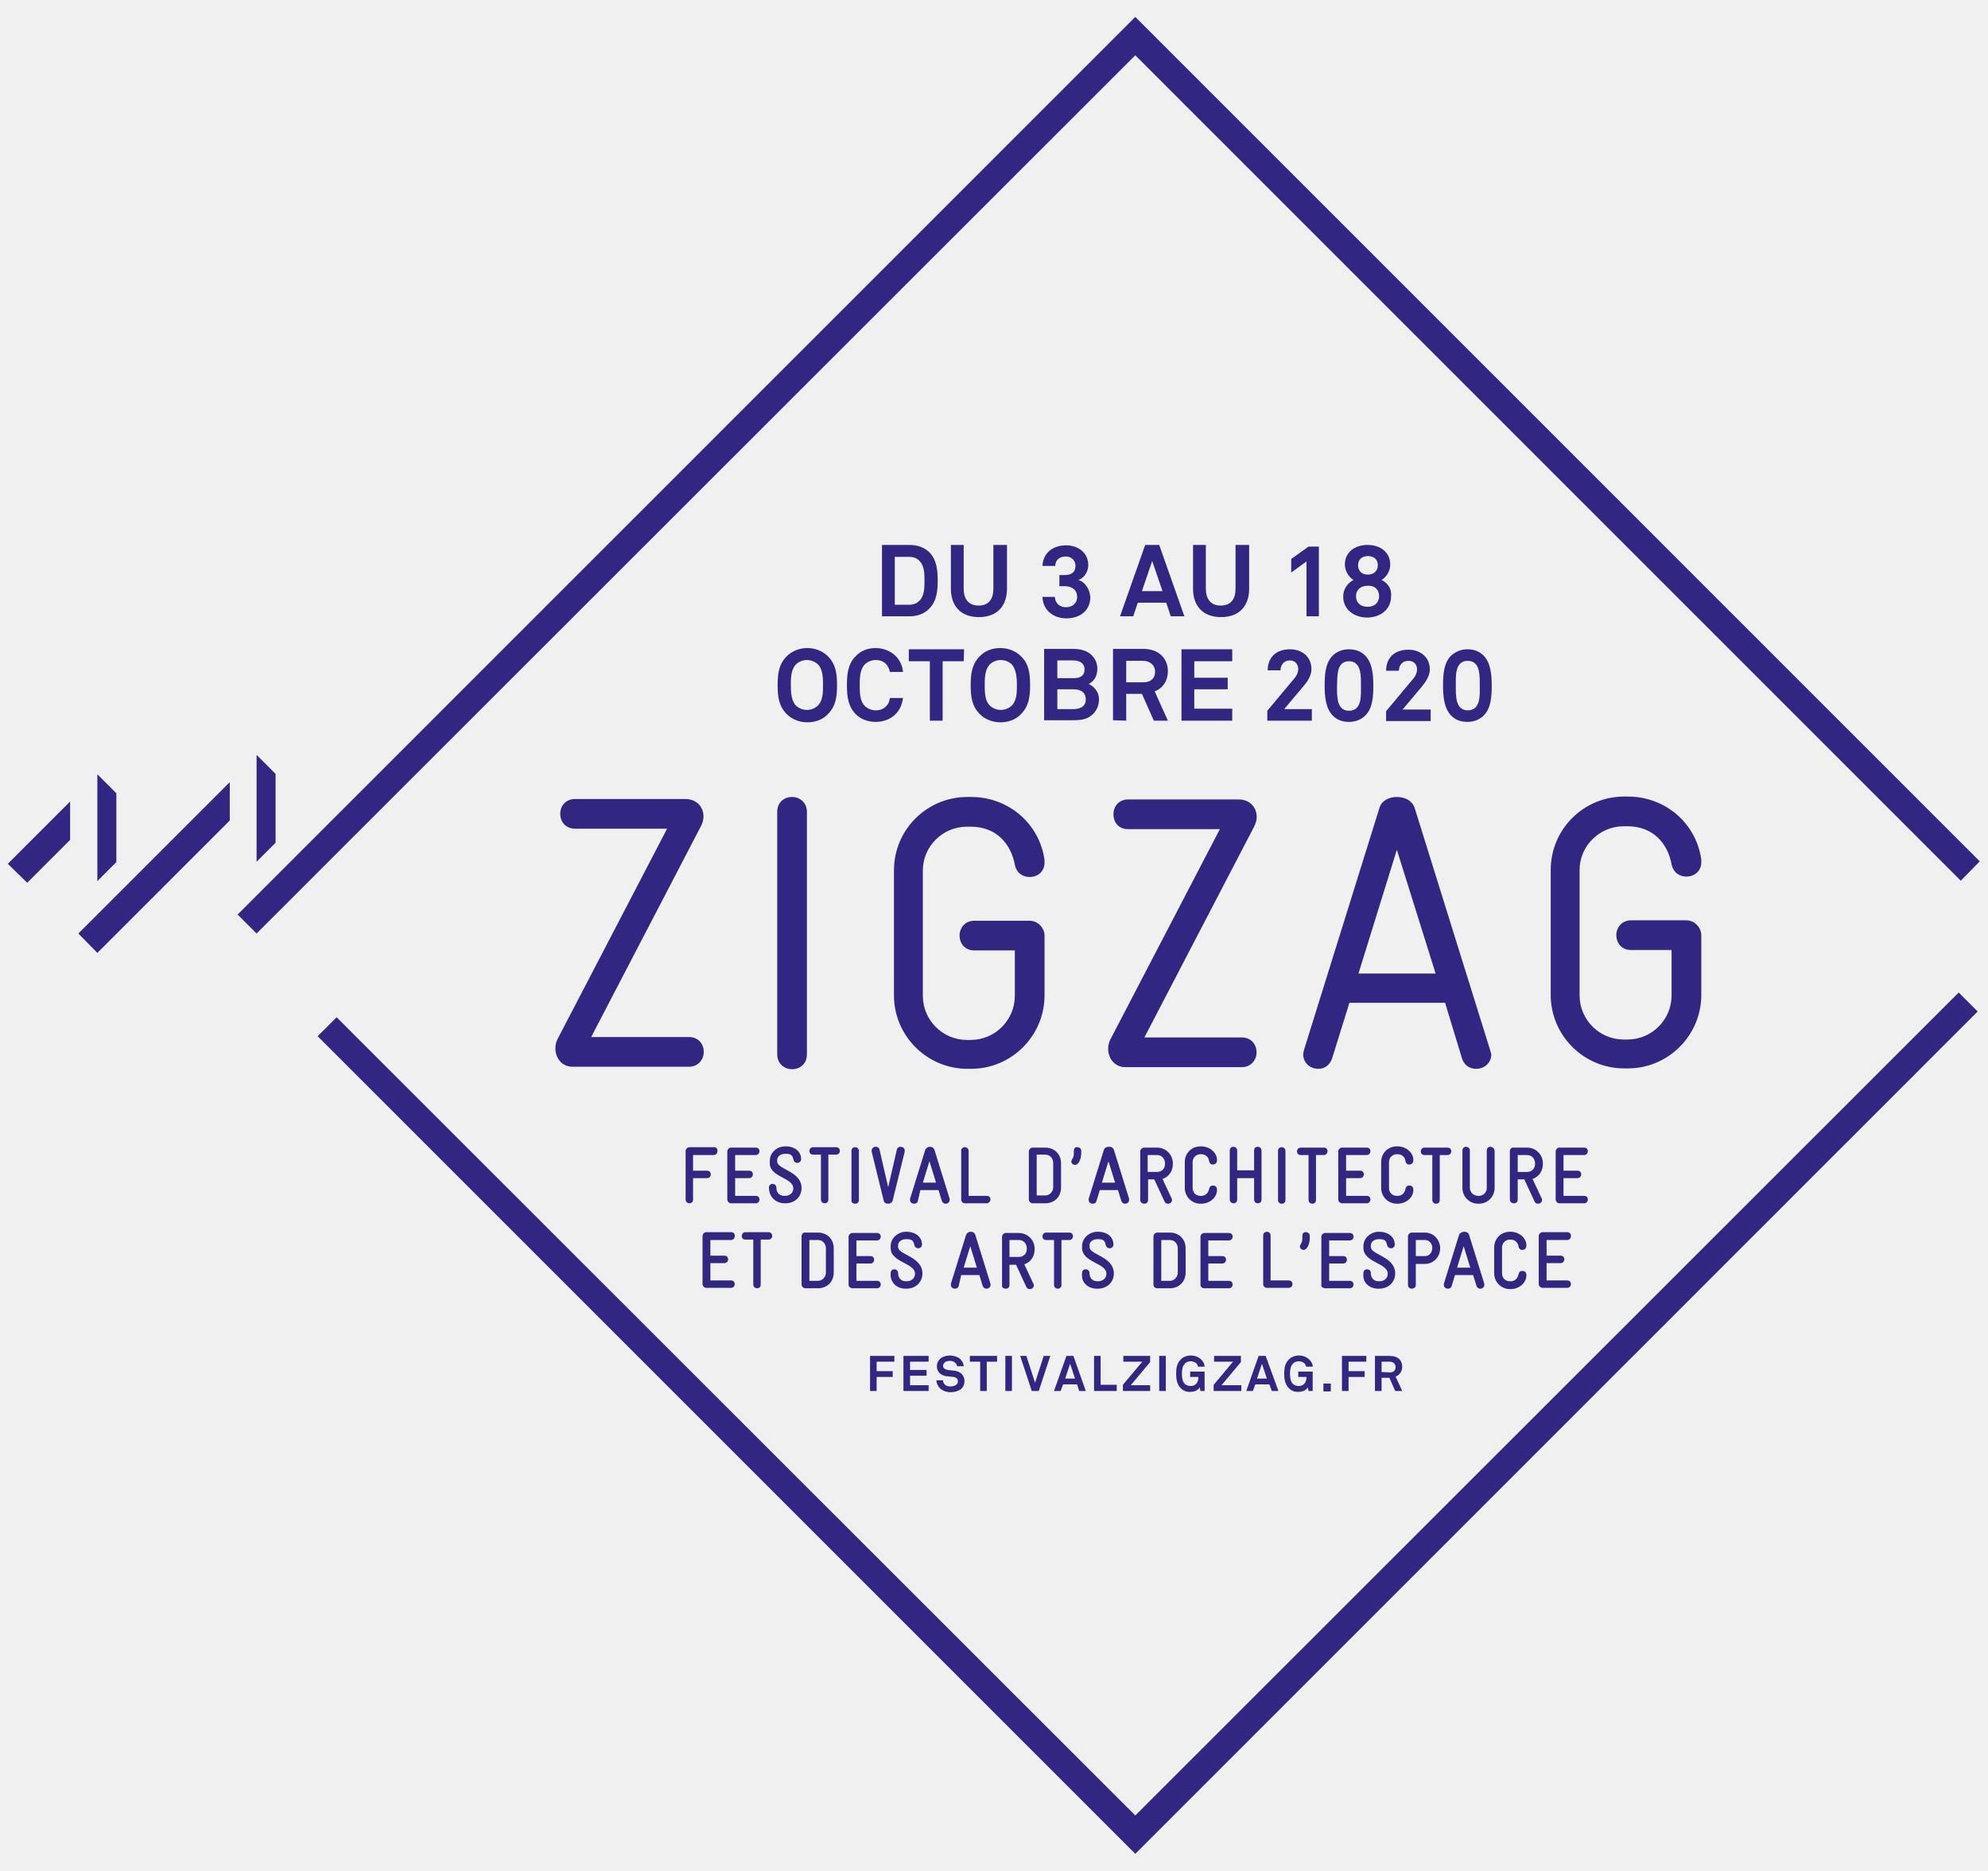
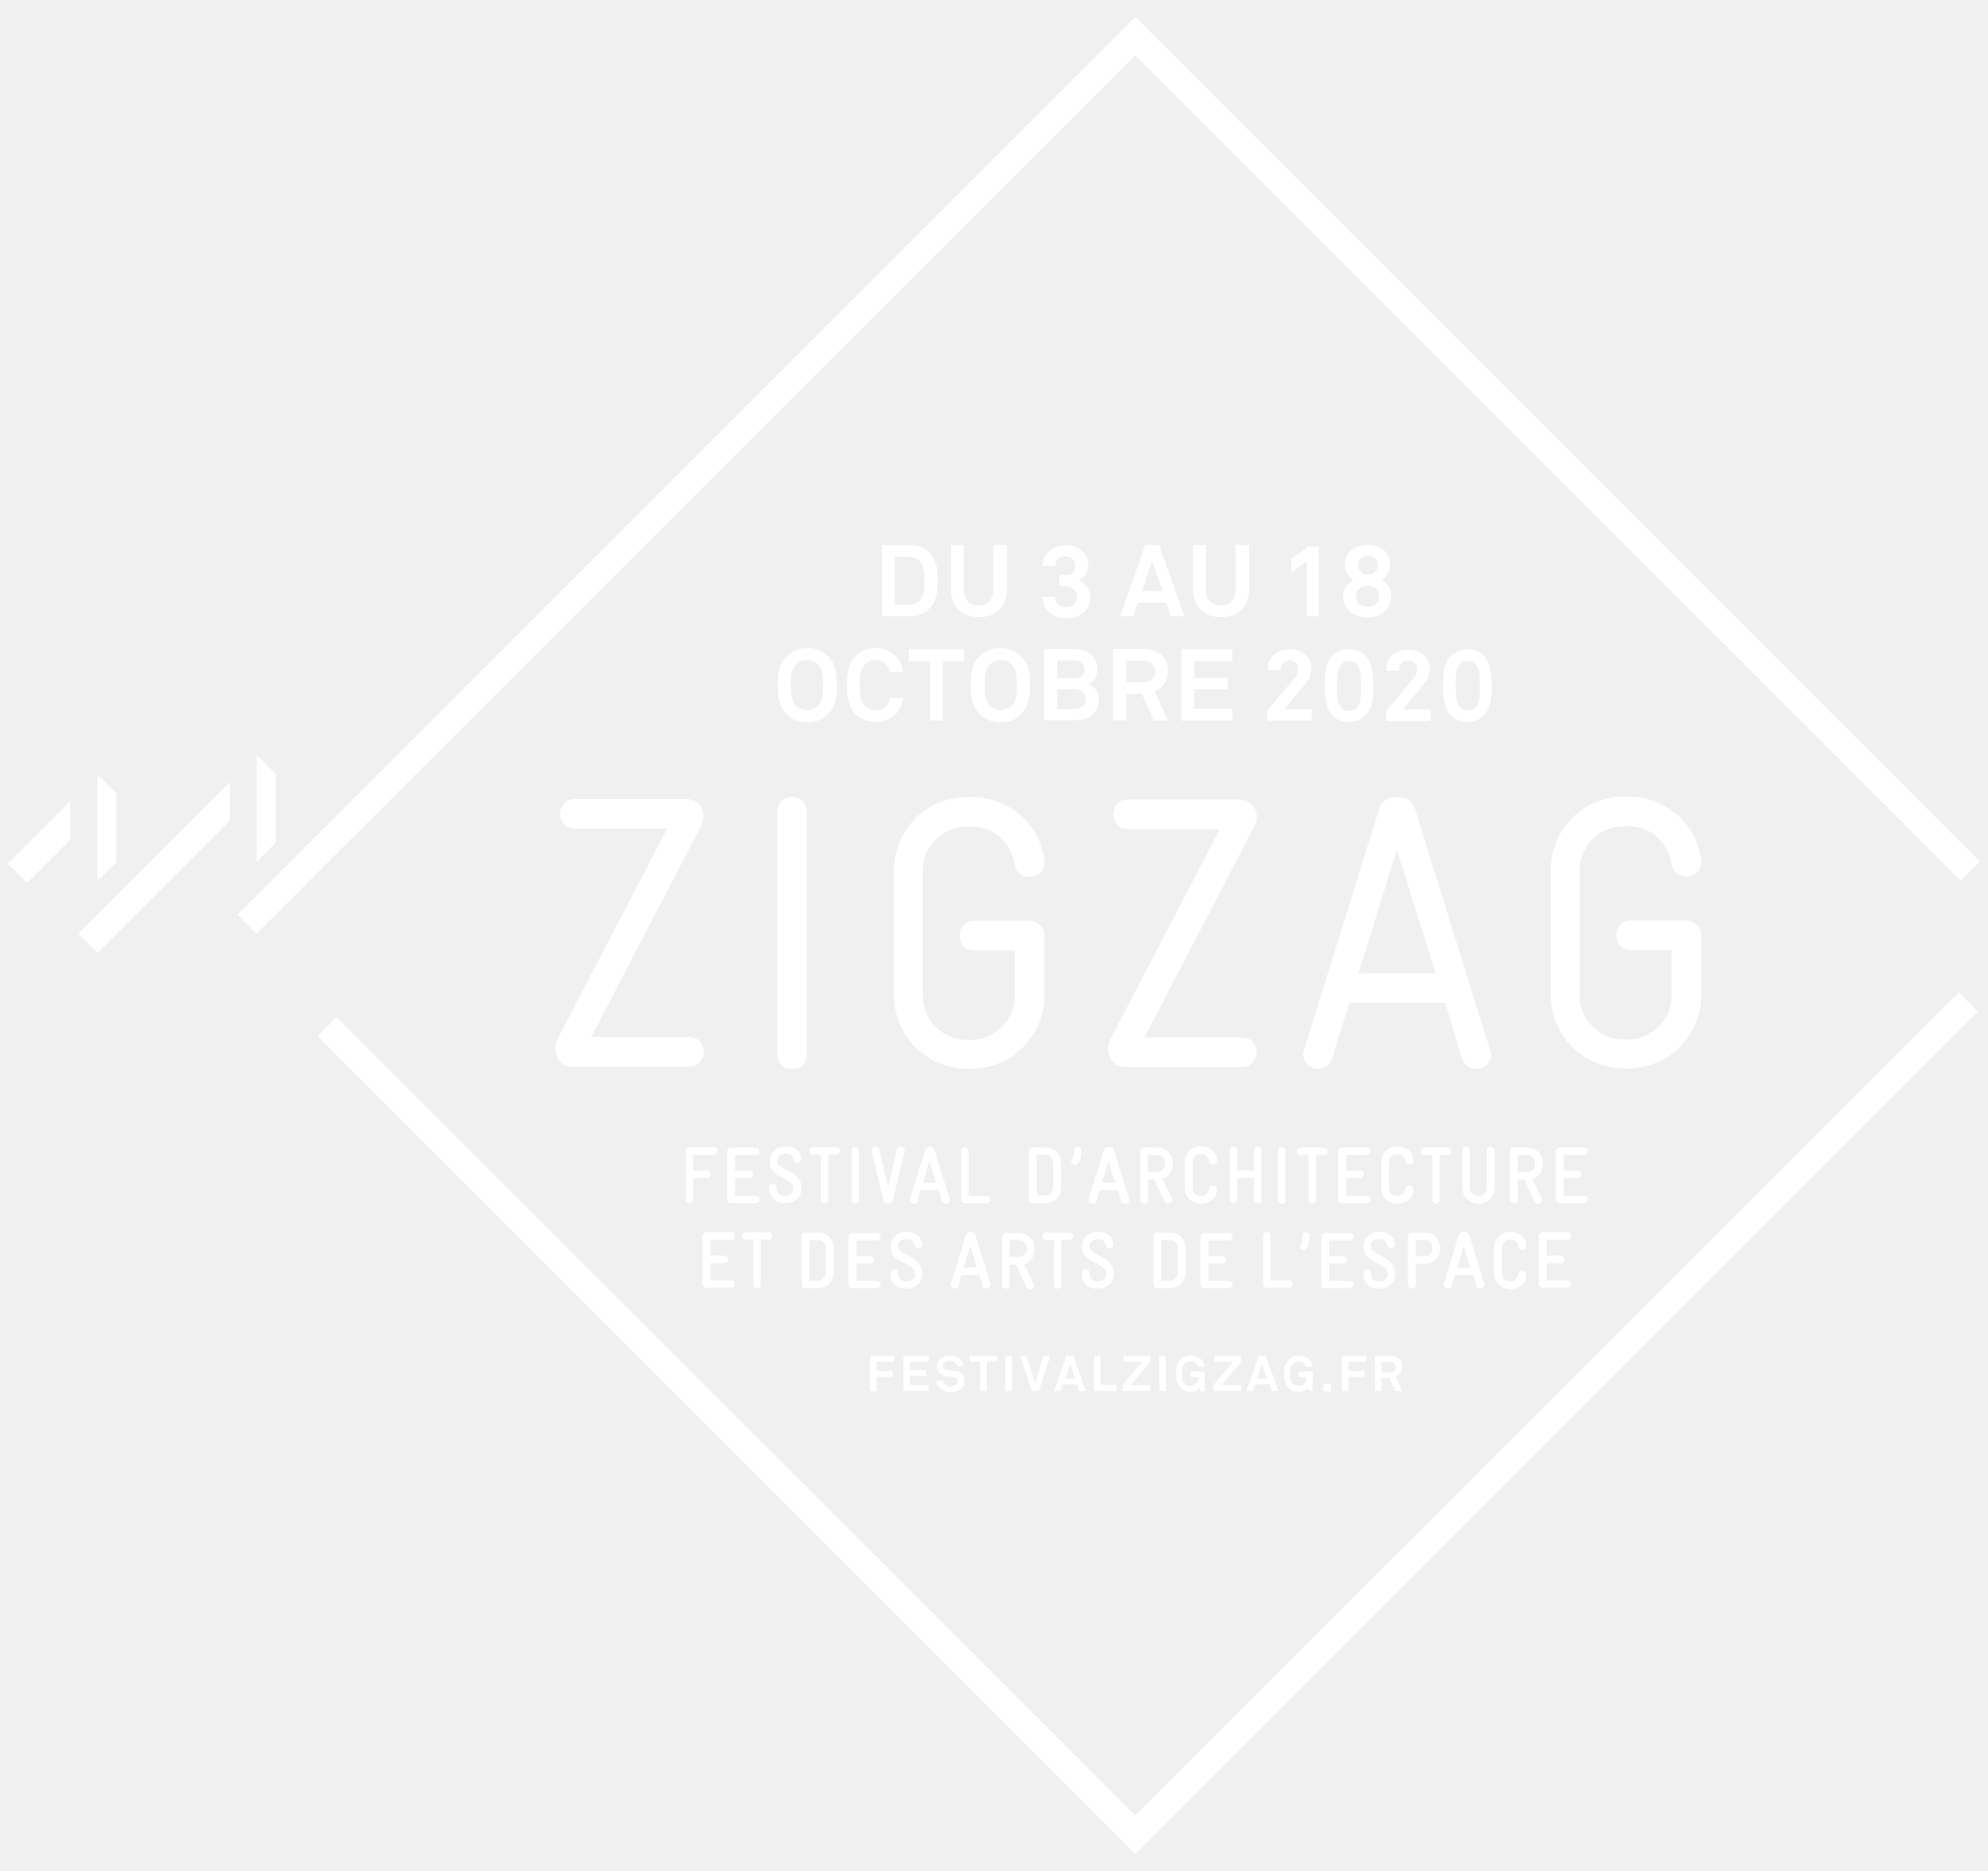
<svg xmlns="http://www.w3.org/2000/svg" version="1.1" id="Calque_1" x="0px" y="0px" viewBox="0 0 481.9 453.5" style="enable-background:new 0 0 481.9 453.5;" xml:space="preserve">
  <style type="text/css">
- 	.st0{fill:#312783;}
+ 	.st0{fill:#FFFFFF;}
</style>
  <g>
    <path class="st0" d="M81.6,246.6l-4.6,4.6l198.2,198.2l204.2-204.2l-4.6-4.6L275.2,440.1L81.6,246.6z M405.2,230.3v11   c0,5.9-4.8,10.7-10.7,10.7h-0.9c-5.9,0-10.7-4.8-10.7-10.7v-30.4c0-5.8,4.8-10.6,10.7-10.6h0.9c6.1,0,9.7,4,10.7,9.2   c0.4,2.1,2,3,3.6,3c1.8,0,3.6-1.2,3.6-3.5v-0.6c-1.2-8.8-8.7-15.3-17.8-15.3h-0.9c-9.8,0-17.8,7.9-17.8,17.8v30.3   c0,9.8,8,17.8,17.8,17.8h0.9c9.8,0,17.8-8,17.8-17.8v-14.5c0-1.9-1.7-3.6-3.6-3.6h-13.4c-2.3,0-3.6,1.8-3.6,3.6   c0,1.8,1.2,3.6,3.6,3.6H405.2z M346.8,172H340l4.7-5.6c0.9-1.1,1.9-2.6,1.9-4.1c0-3-2.3-4.8-5.2-4.8c-3.5,0-5.4,2.1-5.4,5.1h3.1   c0-1.3,0.8-2.4,2.3-2.4c1.4,0,2.1,0.9,2.1,2.1c0,0.7-0.3,1.5-0.9,2.2l-6.6,7.9v2.4h10.8V172z M334.3,144.5c0,1.6-1.1,2.6-2.8,2.6   c-1.7,0-2.8-1-2.8-2.6c0-1.4,1-2.5,2.8-2.5C333.4,141.9,334.3,143.1,334.3,144.5 M334,137c0,1.2-0.8,2.3-2.4,2.3s-2.4-1-2.4-2.3   c0-1.2,0.8-2.2,2.4-2.2C333.2,134.8,334,135.8,334,137 M334.9,140.6c1.2-0.7,2.1-2.2,2.1-3.7c0-3.2-2.6-4.8-5.5-4.8   s-5.5,1.6-5.5,4.8c0,1.4,0.9,3,2.1,3.7c-1.6,0.8-2.5,2.4-2.5,4c0,3.3,2.8,5.1,5.8,5.1s5.8-1.8,5.8-5.1   C337.4,143,336.6,141.4,334.9,140.6 M327,160.3c3.1,0,2.9,3.8,2.9,6s0.3,6-2.9,6c-3.1,0-2.9-3.8-2.9-6   C324.2,164,323.9,160.3,327,160.3 M327,157.4c-1.8,0-3.1,0.7-3.9,1.5c-1.8,1.7-2,4.5-2,7.3s0.3,5.6,2,7.3c0.9,0.9,2.1,1.5,3.9,1.5   s3.1-0.7,3.9-1.5c1.8-1.7,2-4.5,2-7.3s-0.3-5.6-2-7.3C330.1,158.1,328.9,157.4,327,157.4 M348,236h-18.7l9.3-30L348,236z    M361.2,254.5l-18.3-58.7c-0.6-1.7-2.3-2.6-4.3-2.6c-1.9,0-3.7,0.9-4.2,2.6l-18.3,58.7c-0.1,0.4-0.2,0.8-0.2,1.1   c0,1.9,1.5,3.5,3.7,3.5c1.4,0,2.7-0.8,3.3-2.5l4.2-13.5h23.2l4.1,13.5c0.6,1.8,2,2.5,3.4,2.5c2.2,0,3.7-1.6,3.7-3.5   C361.4,255.3,361.3,254.9,361.2,254.5 M299.5,132.1v10.6c0,2.5-1.1,4.1-3.6,4.1s-3.6-1.7-3.6-4.1v-10.6h-3.1v10.6   c0,4.1,2.3,6.9,6.8,6.9s6.8-2.8,6.8-6.9v-10.6H299.5z M273,165.4v-5.2h4.1c1.8,0,2.9,1.2,2.9,2.6c0,1.6-1,2.6-2.8,2.6L273,165.4   L273,165.4z M273,174.7v-6.5h3.8l2.9,6.5h3.4l-3.2-7.1c1.9-0.7,3.2-2.5,3.2-4.9c0-2.8-1.9-5.4-6-5.4h-7.3v17.3L273,174.7L273,174.7   z M276.8,143.3l2.5-7.3l2.5,7.3H276.8z M277.6,132.1l-6.1,17.3h3.2l1.1-3.3h6.9l1.1,3.3h3.3l-6.1-17.3H277.6z M298.7,157.4h-12.3   v17.3h12.3v-2.9h-9.2v-4.7h8.1v-2.8h-8.1v-4h9.2V157.4z M300.3,193.8h-26.8c-2.4,0-3.6,1.8-3.6,3.6s1.1,3.6,3.6,3.6h22.2   l-26.5,50.9c-1.5,2.8,0,6.8,3.6,6.8H301c2.3,0,3.6-1.8,3.6-3.6c0-1.8-1.2-3.6-3.6-3.6h-23.6l26.6-51.1   C305.7,197.2,303.8,193.8,300.3,193.8 M263.2,169.6c0,1.8-1.6,2.3-3,2.3h-3.9v-4.8h4C261.9,167.1,263.2,167.8,263.2,169.6    M262.9,162.3c0,1.6-1.2,2.1-2.6,2.1h-4v-4.3h3.9C261.6,160.1,262.9,160.7,262.9,162.3 M263.9,165.8c1.5-0.7,2.1-2.2,2.1-3.7   s-0.7-2.9-2-3.8c-1.2-0.8-2.6-1-4-1h-6.9v17.3h6.9c1.7,0,3.3-0.1,4.6-1.2c1.2-1,1.8-2.3,1.8-3.9   C266.4,168.1,265.6,166.6,263.9,165.8 M261.4,140.6c1.5-0.5,2.4-2.1,2.4-3.6c0-2.9-2.3-4.8-5.4-4.8c-3.1,0-5.6,1.8-5.7,5h3.1   c0-1.5,1.1-2.3,2.6-2.3c1.3,0,2.3,1,2.3,2.2c0,1.6-0.9,2.3-2.6,2.3h-1.3v2.7h1.3c1.6,0,3,0.8,3,2.6c0,1.6-1.2,2.5-2.7,2.5   s-2.6-0.9-2.7-2.5h-3c0.1,3.2,2.6,5.2,5.8,5.2c3.2,0,5.8-1.8,5.8-5.2C264.1,142.8,263.1,141.1,261.4,140.6 M240.8,132.1v10.6   c0,2.5-1.1,4.1-3.6,4.1s-3.6-1.7-3.6-4.1v-10.6h-3.1v10.6c0,4.1,2.3,6.9,6.8,6.9s6.8-2.8,6.8-6.9v-10.6H240.8z M212.5,337.2v-3.4   h3.9v-1.4h-3.9v-2.3h4.3v-1.4h-5.9v8.5H212.5z M239.2,337.2v-7.1h2.5v-1.4h-6.6v1.4h2.5v7.1H239.2z M233.6,307.3l1.6-5.2l1.6,5.2   H233.6z M233,309.1h4.4l0.8,2.6c0.2,0.5,0.5,0.7,0.9,0.7c0.6,0,1-0.4,1-0.9c0-0.1,0-0.2,0-0.3l-3.7-11.9c-0.2-0.5-0.6-0.7-1.1-0.7   s-0.9,0.3-1.1,0.7l-3.7,11.9c0,0.1,0,0.2,0,0.3c0,0.5,0.4,0.9,1,0.9c0.4,0,0.8-0.2,0.9-0.7L233,309.1z M240.1,290.8   c0-0.5-0.3-0.9-0.9-0.9h-4.4V279c0-0.6-0.5-0.9-0.9-0.9c-0.5,0-0.9,0.3-0.9,0.9v11.8c0,0.5,0.4,0.9,0.9,0.9h5.3   C239.7,291.7,240.1,291.2,240.1,290.8 M228.6,331.1c0-0.3,0.1-0.5,0.3-0.7c0.3-0.4,0.9-0.5,1.4-0.5s1,0.2,1.3,0.5   c0.2,0.2,0.4,0.5,0.4,0.8h1.6c0-0.7-0.4-1.3-0.9-1.8c-0.6-0.5-1.5-0.8-2.4-0.8c-1,0-1.9,0.3-2.5,0.9c-0.4,0.4-0.7,1-0.7,1.7   c0,1.4,1,2.2,2.2,2.4c0.6,0.1,1.3,0.1,1.9,0.2c0.5,0.1,1,0.4,1,1c0,0.4-0.1,0.6-0.3,0.8c-0.3,0.3-0.9,0.5-1.5,0.5   c-0.5,0-1.1-0.1-1.4-0.5c-0.3-0.3-0.4-0.6-0.4-1H227c0,0.8,0.4,1.5,0.9,2c0.7,0.6,1.6,0.9,2.5,0.9c1,0,2-0.3,2.7-0.9   c0.4-0.4,0.7-1,0.7-1.8c0-1.5-1.1-2.3-2.3-2.5c-0.6-0.1-1.3-0.1-1.8-0.2C229,331.9,228.6,331.7,228.6,331.1 M223.7,286.7l1.6-5.2   l1.6,5.2H223.7z M223.1,288.5h4.4l0.8,2.6c0.2,0.5,0.5,0.7,0.9,0.7c0.6,0,1-0.4,1-0.9c0-0.1,0-0.2,0-0.3l-3.7-11.9   c-0.2-0.5-0.6-0.7-1.1-0.7s-0.9,0.3-1.1,0.7l-3.7,11.9c0,0.1,0,0.2,0,0.3c0,0.5,0.4,0.9,1,0.9c0.4,0,0.8-0.2,0.9-0.7L223.1,288.5z    M219,337.2h6.1v-1.4h-4.5v-2.3h4v-1.4h-4v-2h4.5v-1.4H219V337.2z M219.5,312.4h0.2c2.2,0,3.9-1.5,3.9-3.7c0-4.1-5.9-4.5-5.9-6.4   v-0.4c0-1,1-1.5,1.9-1.5h0.2c1,0,1.6,0.2,1.8,1.3c0.1,0.5,0.4,0.9,1,0.9c0.5,0,0.9-0.4,0.9-0.9v-0.1c-0.1-2-1.9-3-3.7-3h-0.2   c-1.8,0-3.7,1.4-3.7,3.5v0.4c0,3.6,5.9,3.6,5.9,6.3c0,1.1-0.9,1.8-2,1.8h-0.2c-1.1,0-1.9-0.7-1.9-2c0-0.6-0.5-0.9-0.9-0.9   c-0.5,0-0.9,0.3-0.9,0.9C215.7,311,217.5,312.4,219.5,312.4 M216.4,291l2.9-11.8c0-0.1,0-0.2,0-0.3c0-0.5-0.4-0.9-1-0.9   c-0.4,0-0.8,0.2-0.9,0.7l-2.1,9.1l-2.1-9.1c-0.1-0.5-0.5-0.7-0.9-0.7c-0.6,0-1,0.4-1,0.9c0,0.1,0,0.2,0,0.3l2.9,11.8   c0.1,0.6,0.6,0.8,1.1,0.8S216.3,291.5,216.4,291 M206.6,312.3h6c0.6,0,0.9-0.5,0.9-0.9c0-0.5-0.3-0.9-0.9-0.9h-5v-4.2h3.4   c0.6,0,0.9-0.5,0.9-0.9c0-0.5-0.3-0.9-0.9-0.9h-3.4v-3.8h5c0.6,0,0.9-0.5,0.9-0.9c0-0.5-0.3-0.9-0.9-0.9h-6c-0.5,0-0.9,0.5-0.9,0.9   v11.7C205.7,311.9,206.2,312.3,206.6,312.3 M207.3,291.8c0.5,0,0.9-0.3,0.9-0.9V279c0-0.6-0.5-0.9-0.9-0.9c-0.5,0-0.9,0.3-0.9,0.9   v11.9C206.3,291.5,206.8,291.8,207.3,291.8 M205.3,166.1c0,2.8,0.3,5.1,2.1,7c1.3,1.3,3,1.9,4.9,1.9s3.7-0.7,4.9-2   c1-1,1.5-2.4,1.7-3.8h-3.2c-0.1,0.8-0.3,1.4-0.8,1.9c-0.6,0.7-1.5,1.1-2.6,1.1c-1,0-2-0.4-2.7-1.1c-1.2-1.2-1.2-3.4-1.2-5   s0-3.7,1.2-5c0.7-0.7,1.7-1.1,2.7-1.1c1.1,0,2,0.4,2.6,1.1c0.4,0.5,0.7,1.1,0.8,1.8h3.2c-0.1-1.4-0.7-2.7-1.7-3.8   c-1.3-1.3-3.1-2-4.9-2c-1.9,0-3.6,0.6-4.9,2C205.6,160.9,205.3,163.3,205.3,166.1 M216.9,135h3.6c1,0,1.9,0.4,2.4,1   c1.2,1.2,1.2,3.2,1.2,4.8s0,3.6-1.2,4.8c-0.6,0.6-1.4,1-2.4,1h-3.6V135z M220.5,132.1h-6.7v17.3h6.7c2,0,3.7-0.7,4.8-1.9   c1.8-1.8,2-4.4,2-6.8s-0.2-4.9-2-6.8C224.2,132.8,222.5,132.1,220.5,132.1 M233.7,157.4h-13.4v2.9h5.1v14.4h3.1v-14.4h5.1   L233.7,157.4L233.7,157.4z M246.5,166.1c0,1.6,0,3.7-1.2,4.9c-0.7,0.7-1.7,1.1-2.7,1.1s-2-0.4-2.7-1.1c-1.2-1.2-1.2-3.4-1.2-4.9   c0-1.6,0-3.7,1.2-5c0.7-0.7,1.7-1.1,2.7-1.1s2,0.4,2.7,1.1C246.4,162.4,246.5,164.5,246.5,166.1 M247.5,159.1c-1.3-1.3-3.1-2-5-2   s-3.7,0.6-5,2c-1.9,1.9-2.2,4.2-2.2,7s0.3,5.1,2.2,7c1.3,1.3,3.1,2,5,2s3.7-0.6,5-2c1.9-1.9,2.2-4.2,2.2-7   C249.7,163.3,249.4,160.9,247.5,159.1 M253.2,208.5c-1.2-8.8-8.7-15.3-17.8-15.3h-0.9c-9.8,0-17.8,7.9-17.8,17.8v30.3   c0,9.8,8,17.8,17.8,17.8h0.9c9.8,0,17.8-8,17.8-17.8v-14.5c0-1.9-1.7-3.6-3.6-3.6h-13.4c-2.3,0-3.6,1.8-3.6,3.6   c0,1.8,1.2,3.6,3.6,3.6h9.8v11c0,5.9-4.8,10.7-10.7,10.7h-0.9c-5.9,0-10.7-4.8-10.7-10.7V211c0-5.8,4.8-10.6,10.7-10.6h0.9   c6.1,0,9.7,4,10.7,9.2c0.4,2.1,2,3,3.6,3c1.8,0,3.6-1.2,3.6-3.5V208.5z M244.7,300.6h2.3c1.1,0,1.9,0.9,1.9,2v0.2   c0,1.1-0.8,1.9-1.9,1.9h-2.3V300.6z M243.8,312.4c0.5,0,0.9-0.3,0.9-0.9v-4.9h1.6l2.5,5.4c0.2,0.4,0.5,0.5,0.8,0.5   c0.6,0,1-0.4,1-0.9c0-0.1,0-0.3-0.1-0.4l-2.2-4.7c1.5-0.5,2.5-1.9,2.5-3.6v-0.2c0-2.1-1.7-3.8-3.8-3.8h-3.2c-0.5,0-0.9,0.5-0.9,0.9   v11.8C242.8,312.1,243.3,312.4,243.8,312.4 M245.3,328.7h-1.6v8.5h1.6V328.7z M265.9,312.4h0.2c2.2,0,3.9-1.5,3.9-3.7   c0-4.1-5.9-4.5-5.9-6.4v-0.4c0-1,1-1.5,1.9-1.5h0.2c1,0,1.6,0.2,1.8,1.3c0.1,0.5,0.4,0.9,1,0.9c0.5,0,0.9-0.4,0.9-0.9v-0.1   c-0.1-2-1.8-3-3.7-3H266c-1.8,0-3.7,1.4-3.7,3.5v0.4c0,3.6,5.9,3.6,5.9,6.3c0,1.1-0.9,1.8-2,1.8H266c-1.1,0-1.9-0.7-1.9-2   c0-0.6-0.5-0.9-0.9-0.9c-0.5,0-0.9,0.3-0.9,0.9C262,311,263.8,312.4,265.9,312.4 M266.7,328.7h-1.5v8.5h5.5v-1.5h-3.9v-7H266.7z    M260.3,278.9v0.6c0,0.8-0.1,1-0.4,1.5c-0.1,0.2-0.2,0.4-0.2,0.6c0,0.5,0.5,0.8,0.9,0.8c0.8,0,1.5-1.3,1.5-3V279   c0-0.6-0.5-0.9-0.9-0.9C260.8,278,260.3,278.3,260.3,278.9 M260.6,334.2h-2.4l1.2-3.6L260.6,334.2z M261.6,337.2h1.6l-3-8.5h-1.7   l-3,8.5h1.6l0.6-1.6h3.4L261.6,337.2z M255.5,311.5c0,0.6,0.5,0.9,0.9,0.9c0.5,0,0.9-0.3,0.9-0.9v-10.9h1.9c0.6,0,0.9-0.5,0.9-0.9   c0-0.5-0.3-0.9-0.9-0.9h-5.6c-0.6,0-0.9,0.5-0.9,0.9c0,0.5,0.3,0.9,0.9,0.9h1.9L255.5,311.5L255.5,311.5z M253.4,289.8h-2.1v-9.9   h2.1c1.1,0,1.9,0.9,1.9,2v5.9C255.3,288.9,254.4,289.8,253.4,289.8 M253.4,291.7c2.1,0,3.8-1.5,3.8-3.8V282c0-2.3-1.7-3.8-3.8-3.8   h-3.1c-0.5,0-0.9,0.5-0.9,0.9v11.7c0,0.5,0.5,0.9,0.9,0.9L253.4,291.7L253.4,291.7z M251.8,337.2l2.8-8.5H253l-2.1,6.5l-2.1-6.5   h-1.5l2.8,8.5H251.8z M267.1,286.7l1.6-5.2l1.6,5.2H267.1z M267.6,278.7l-3.7,11.9c0,0.1,0,0.2,0,0.3c0,0.5,0.4,0.9,1,0.9   c0.4,0,0.8-0.2,0.9-0.7l0.8-2.6h4.4l0.8,2.6c0.2,0.5,0.5,0.7,0.9,0.7c0.6,0,1-0.4,1-0.9c0-0.1,0-0.2,0-0.3l-3.7-11.9   c-0.2-0.5-0.6-0.7-1.1-0.7C268.2,278,267.8,278.2,267.6,278.7 M281.5,300.6h2.1c1.1,0,1.9,0.9,1.9,2v5.9c0,1.1-0.9,2-1.9,2h-2.1   V300.6z M280.5,312.3h3.1c2.1,0,3.8-1.5,3.8-3.8v-5.9c0-2.3-1.7-3.8-3.8-3.8h-3.1c-0.5,0-0.9,0.5-0.9,0.9v11.7   C279.6,311.9,280,312.3,280.5,312.3 M282.6,328.7H281v8.5h1.6V328.7z M300.8,335.8h-4.7l4.7-5.6v-1.5h-6.5v1.4h4.6l-4.7,5.6v1.5   h6.7v-1.4H300.8z M291.9,312.3h6c0.6,0,0.9-0.5,0.9-0.9c0-0.5-0.3-0.9-0.9-0.9h-5v-4.2h3.4c0.6,0,0.9-0.5,0.9-0.9   c0-0.5-0.3-0.9-0.9-0.9h-3.4v-3.8h5c0.6,0,0.9-0.5,0.9-0.9c0-0.5-0.3-0.9-0.9-0.9h-6c-0.5,0-0.9,0.5-0.9,0.9v11.7   C291,311.9,291.4,312.3,291.9,312.3 M289.1,288v-6.3c0-1.1,0.9-1.9,1.9-1.9h0.2c1,0,1.8,0.7,1.9,1.7c0.1,0.5,0.4,0.8,0.9,0.8   c0.6,0,1-0.4,1-1v-0.1c0-1.9-1.9-3.3-3.8-3.3H291c-2.1,0-3.8,1.6-3.8,3.8v6.3c0,2.1,1.7,3.8,3.8,3.8h0.2c1.9,0,3.8-1.4,3.8-3.3   v-0.1c0-0.6-0.3-1-1-1c-0.5,0-0.8,0.3-0.9,0.8c-0.2,1-0.9,1.7-1.9,1.7H291C289.9,289.9,289.1,289.1,289.1,288 M291,337.2h1v-4.7   h-3.5v1.3h2c0,0.6-0.1,1.2-0.6,1.7c-0.3,0.3-0.7,0.5-1.3,0.5c-0.5,0-1-0.2-1.4-0.5c-0.6-0.6-0.7-1.7-0.7-2.5s0.1-1.8,0.7-2.4   c0.3-0.4,0.9-0.6,1.4-0.6c0.6,0,1.1,0.2,1.4,0.5c0.2,0.2,0.3,0.4,0.4,0.8h1.6c0-0.7-0.4-1.3-0.8-1.7c-0.6-0.6-1.5-1-2.5-1   c-0.9,0-1.9,0.3-2.5,1c-0.9,0.9-1.1,2-1.1,3.4s0.2,2.5,1.1,3.5c0.7,0.7,1.5,1,2.5,0.9c1.1,0,1.9-0.6,2.1-1.1L291,337.2z    M278.2,284.1V280h2.3c1.1,0,1.9,0.9,1.9,2v0.2c0,1.1-0.8,1.9-1.9,1.9H278.2z M278.2,285.9h1.6l2.5,5.4c0.2,0.4,0.5,0.5,0.8,0.5   c0.6,0,1-0.4,1-0.9c0-0.1,0-0.3-0.1-0.4l-2.2-4.7c1.5-0.5,2.5-1.9,2.5-3.6V282c0-2.1-1.7-3.8-3.8-3.8h-3.2c-0.5,0-0.9,0.5-0.9,0.9   v11.8c0,0.6,0.5,0.9,1,0.9s0.9-0.3,0.9-0.9v-5H278.2z M272.1,337.2h6.7v-1.4h-4.7l4.7-5.6v-1.5h-6.5v1.4h4.6l-4.7,5.6v1.5H272.1z    M304.9,278c-0.5,0-0.9,0.3-0.9,0.9v4.8h-4.1v-4.8c0-0.6-0.5-0.9-0.9-0.9c-0.5,0-0.9,0.3-0.9,0.9v11.9c0,0.6,0.5,0.9,0.9,0.9   c0.5,0,0.9-0.3,0.9-0.9v-5.2h4.1v5.2c0,0.6,0.5,0.9,0.9,0.9c0.5,0,0.9-0.3,0.9-0.9v-11.9C305.8,278.3,305.3,278,304.9,278    M305.9,330.6l1.2,3.6h-2.4L305.9,330.6z M306.8,328.7h-1.7l-3,8.5h1.6l0.6-1.6h3.4l0.6,1.6h1.6L306.8,328.7z M306.2,299.5v11.8   c0,0.5,0.4,0.9,0.9,0.9h5.3c0.6,0,0.9-0.5,0.9-0.9c0-0.5-0.3-0.9-0.9-0.9H308v-10.9c0-0.6-0.5-0.9-0.9-0.9S306.2,298.9,306.2,299.5    M319,290.9V280h1.9c0.6,0,0.9-0.5,0.9-0.9c0-0.5-0.3-0.9-0.9-0.9h-5.6c-0.6,0-0.9,0.5-0.9,0.9c0,0.5,0.3,0.9,0.9,0.9h1.9v10.9   c0,0.6,0.5,0.9,0.9,0.9C318.6,291.8,319,291.5,319,290.9 M321.2,312.3h6c0.6,0,0.9-0.5,0.9-0.9c0-0.5-0.3-0.9-0.9-0.9h-5v-4.2h3.4   c0.6,0,0.9-0.5,0.9-0.9c0-0.5-0.3-0.9-0.9-0.9h-3.4v-3.8h5c0.6,0,0.9-0.5,0.9-0.9c0-0.5-0.3-0.9-0.9-0.9h-6c-0.5,0-0.9,0.5-0.9,0.9   v11.7C320.2,311.9,320.7,312.3,321.2,312.3 M322.6,335.4h-1.8v1.9h1.8V335.4z M326.9,337.2v-3.4h3.9v-1.4h-3.9v-2.3h4.3v-1.4h-5.9   v8.5H326.9z M334.9,332.6v-2.5h2c0.9,0,1.4,0.6,1.4,1.3c0,0.8-0.5,1.3-1.4,1.3L334.9,332.6L334.9,332.6z M334.9,337.2V334h1.9   l1.4,3.2h1.7l-1.6-3.5c0.9-0.3,1.6-1.2,1.6-2.4c0-1.4-0.9-2.6-3-2.6h-3.6v8.5H334.9z M343.2,304.5v-3.9h2.2c1.1,0,1.8,0.9,1.8,1.9   c0,1.1-0.7,2-1.8,2H343.2z M343.2,311.5v-5.1h2.2c2.1,0,3.7-1.7,3.7-3.8c0-2.1-1.6-3.8-3.7-3.8h-3.2c-0.5,0-0.9,0.5-0.9,0.9v11.8   c0,0.6,0.5,0.9,0.9,0.9C342.7,312.4,343.2,312.1,343.2,311.5 M349,280h1.9c0.6,0,0.9-0.5,0.9-0.9c0-0.5-0.3-0.9-0.9-0.9h-5.6   c-0.6,0-0.9,0.5-0.9,0.9c0,0.5,0.3,0.9,0.9,0.9h1.9v10.9c0,0.6,0.5,0.9,0.9,0.9c0.5,0,0.9-0.3,0.9-0.9L349,280L349,280z    M353.2,307.3l1.6-5.2l1.6,5.2H353.2z M353.7,299.3l-3.7,11.9c0,0.1,0,0.2,0,0.3c0,0.5,0.4,0.9,1,0.9c0.4,0,0.8-0.2,0.9-0.7   l0.8-2.6h4.4l0.8,2.6c0.2,0.5,0.5,0.7,0.9,0.7c0.6,0,1-0.4,1-0.9c0-0.1,0-0.2,0-0.3l-3.7-11.9c-0.2-0.5-0.6-0.7-1.1-0.7   C354.4,298.6,353.9,298.9,353.7,299.3 M338.8,291.8c1.9,0,3.8-1.4,3.8-3.3v-0.1c0-0.6-0.3-1-1-1c-0.5,0-0.8,0.3-0.9,0.8   c-0.2,1-0.9,1.7-1.9,1.7h-0.2c-1.1,0-1.9-0.8-1.9-1.9v-6.3c0-1.1,0.9-1.9,1.9-1.9h0.2c1,0,1.8,0.7,1.9,1.7c0.1,0.5,0.4,0.8,0.9,0.8   c0.6,0,1-0.4,1-1v-0.1c0-1.9-1.9-3.3-3.8-3.3h-0.2c-2.1,0-3.8,1.6-3.8,3.8v6.3c0,2.1,1.7,3.8,3.8,3.8H338.8z M334.1,312.4h0.2   c2.2,0,3.9-1.5,3.9-3.7c0-4.1-5.9-4.5-5.9-6.4v-0.4c0-1,1-1.5,1.9-1.5h0.2c1,0,1.6,0.2,1.8,1.3c0.1,0.5,0.4,0.9,1,0.9   c0.5,0,0.9-0.4,0.9-0.9v-0.1c-0.1-2-1.9-3-3.7-3h-0.2c-1.8,0-3.7,1.4-3.7,3.5v0.4c0,3.6,5.9,3.6,5.9,6.3c0,1.1-0.9,1.8-2,1.8h-0.2   c-1.1,0-1.9-0.7-1.9-2c0-0.6-0.5-0.9-0.9-0.9c-0.5,0-0.9,0.3-0.9,0.9C330.2,311,332,312.4,334.1,312.4 M326.3,289.8v-4.2h3.4   c0.6,0,0.9-0.5,0.9-0.9c0-0.5-0.3-0.9-0.9-0.9h-3.4V280h5c0.6,0,0.9-0.5,0.9-0.9c0-0.5-0.3-0.9-0.9-0.9h-6c-0.5,0-0.9,0.5-0.9,0.9   v11.7c0,0.5,0.5,0.9,0.9,0.9h6c0.6,0,0.9-0.5,0.9-0.9c0-0.5-0.3-0.9-0.9-0.9h-5V289.8z M315.7,299.5v0.6c0,0.8-0.1,1-0.4,1.5   c-0.1,0.2-0.2,0.4-0.2,0.6c0,0.5,0.5,0.8,0.9,0.8c0.8,0,1.5-1.3,1.5-3v-0.4c0-0.6-0.5-0.9-0.9-0.9   C316.2,298.6,315.7,298.9,315.7,299.5 M317.2,337.2h1v-4.7h-3.5v1.3h2c0,0.6-0.1,1.2-0.6,1.7c-0.3,0.3-0.7,0.5-1.3,0.5   c-0.5,0-1-0.2-1.4-0.5c-0.6-0.6-0.7-1.7-0.7-2.5s0.1-1.8,0.7-2.4c0.3-0.4,0.9-0.6,1.4-0.6c0.6,0,1.1,0.2,1.4,0.5   c0.2,0.2,0.3,0.4,0.4,0.8h1.6c0-0.7-0.4-1.3-0.8-1.7c-0.6-0.6-1.5-1-2.5-1c-0.9,0-1.9,0.3-2.5,1c-0.9,0.9-1.1,2-1.1,3.4   s0.2,2.5,1.1,3.5c0.7,0.7,1.5,1,2.5,0.9c1.1,0,1.9-0.6,2.1-1.1L317.2,337.2z M310.7,291.8c0.5,0,0.9-0.3,0.9-0.9V279   c0-0.6-0.5-0.9-0.9-0.9c-0.5,0-0.9,0.3-0.9,0.9v11.9C309.8,291.5,310.2,291.8,310.7,291.8 M314.7,162.2c0,0.7-0.3,1.5-0.9,2.2   l-6.6,7.9v2.4H318v-2.8h-6.7l4.7-5.6c1-1.1,1.9-2.6,1.9-4.1c0-3-2.3-4.8-5.2-4.8c-3.5,0-5.4,2.1-5.4,5.1h3.1c0-1.3,0.8-2.4,2.3-2.4   C313.9,160.1,314.7,161,314.7,162.2 M317.2,132.5l-4.2,3v3.3l3.7-2.7v13.3h3v-16.9L317.2,132.5L317.2,132.5z M352.9,166.2   c0-2.2-0.3-6,2.9-6c3.1,0,2.9,3.8,2.9,6s0.3,6-2.9,6C352.7,172.2,352.9,168.4,352.9,166.2 M351.8,158.9c-1.8,1.7-2,4.5-2,7.3   s0.3,5.6,2,7.3c0.9,0.9,2.1,1.5,3.9,1.5s3.1-0.7,3.9-1.5c1.8-1.7,2-4.5,2-7.3s-0.3-5.6-2-7.3c-0.9-0.9-2.1-1.5-3.9-1.5   C354,157.4,352.7,158.1,351.8,158.9 M361.3,278c-0.5,0-0.9,0.3-0.9,0.9v9.1c0,1.1-0.9,1.9-1.9,1.9h-0.2c-1.1,0-2-0.9-2-1.9v-9.1   c0-0.6-0.5-0.9-0.9-0.9c-0.5,0-0.9,0.3-0.9,0.9v9.1c0,2.1,1.7,3.8,3.8,3.8h0.2c2.1,0,3.8-1.7,3.8-3.8v-9.1   C362.2,278.3,361.7,278,361.3,278 M362.2,302.4v6.3c0,2.1,1.7,3.8,3.8,3.8h0.2c1.9,0,3.8-1.4,3.8-3.3v-0.1c0-0.6-0.3-1-1-1   c-0.5,0-0.8,0.3-0.9,0.8c-0.2,1-0.9,1.7-1.9,1.7H366c-1.1,0-1.9-0.8-1.9-1.9v-6.3c0-1.1,0.9-1.9,1.9-1.9h0.2c1,0,1.8,0.7,1.9,1.7   c0.1,0.5,0.4,0.8,0.9,0.8c0.6,0,1-0.4,1-1v-0.1c0-1.9-1.9-3.3-3.8-3.3H366C363.9,298.6,362.2,300.2,362.2,302.4 M367.9,280h2.3   c1.1,0,1.9,0.9,1.9,2v0.2c0,1.1-0.8,1.9-1.9,1.9h-2.3V280z M366,279v11.8c0,0.6,0.5,0.9,1,0.9s0.9-0.3,0.9-0.9v-4.9h1.6l2.5,5.4   c0.2,0.4,0.5,0.5,0.8,0.5c0.6,0,1-0.4,1-0.9c0-0.1,0-0.3-0.1-0.4l-2.2-4.7c1.5-0.5,2.5-1.9,2.5-3.6V282c0-2.1-1.7-3.8-3.8-3.8H367   C366.5,278.1,366,278.5,366,279 M379.9,298.7h-6c-0.5,0-0.9,0.5-0.9,0.9v11.7c0,0.5,0.5,0.9,0.9,0.9h6c0.6,0,0.9-0.5,0.9-0.9   c0-0.5-0.3-0.9-0.9-0.9h-5v-4.2h3.4c0.6,0,0.9-0.5,0.9-0.9c0-0.5-0.3-0.9-0.9-0.9h-3.4v-3.8h5c0.6,0,0.9-0.5,0.9-0.9   C380.9,299.2,380.5,298.7,379.9,298.7 M379,289.8v-4.2h3.4c0.6,0,0.9-0.5,0.9-0.9c0-0.5-0.3-0.9-0.9-0.9H379V280h5   c0.6,0,0.9-0.5,0.9-0.9c0-0.5-0.3-0.9-0.9-0.9h-6c-0.5,0-0.9,0.5-0.9,0.9v11.7c0,0.5,0.5,0.9,0.9,0.9h6c0.6,0,0.9-0.5,0.9-0.9   c0-0.5-0.3-0.9-0.9-0.9h-5V289.8z M192.3,288.1c0,1.1-0.9,1.8-2,1.8h-0.2c-1.1,0-1.9-0.7-1.9-2c0-0.6-0.5-0.9-0.9-0.9   c-0.5,0-0.9,0.3-0.9,0.9c0,2.4,1.8,3.8,3.8,3.8h0.2c2.2,0,3.9-1.5,3.9-3.7c0-4.1-5.9-4.5-5.9-6.4v-0.4c0-1,1-1.5,1.9-1.5h0.2   c1,0,1.6,0.2,1.8,1.3c0.1,0.5,0.4,0.9,1,0.9c0.5,0,0.9-0.4,0.9-0.9v-0.1c-0.1-2-1.8-3-3.7-3h-0.2c-1.8,0-3.7,1.4-3.7,3.5v0.4   C186.4,285.4,192.3,285.4,192.3,288.1 M178.2,289.8v-4.2h3.4c0.6,0,0.9-0.5,0.9-0.9c0-0.5-0.3-0.9-0.9-0.9h-3.4V280h5   c0.6,0,0.9-0.5,0.9-0.9c0-0.5-0.3-0.9-0.9-0.9h-6c-0.5,0-0.9,0.5-0.9,0.9v11.7c0,0.5,0.5,0.9,0.9,0.9h6c0.6,0,0.9-0.5,0.9-0.9   c0-0.5-0.3-0.9-0.9-0.9h-5V289.8z M139.5,200.9h22.2l-26.5,50.9c-1.5,2.8,0,6.8,3.6,6.8H167c2.3,0,3.6-1.8,3.6-3.6   c0-1.8-1.2-3.6-3.6-3.6h-23.7l26.6-51.1c1.7-3.2-0.2-6.6-3.7-6.6h-26.8c-2.4,0-3.6,1.8-3.6,3.6S137,200.9,139.5,200.9 M173.1,278.1   h-6c-0.5,0-0.9,0.5-0.9,0.9v11.8c0,0.6,0.5,0.9,0.9,0.9c0.5,0,0.9-0.3,0.9-0.9v-5.2h3.4c0.6,0,0.9-0.5,0.9-0.9   c0-0.5-0.3-0.9-0.9-0.9H168V280h5c0.6,0,0.9-0.5,0.9-0.9C174,278.6,173.7,278.1,173.1,278.1 M177.2,298.7h-6   c-0.5,0-0.9,0.5-0.9,0.9v11.7c0,0.5,0.5,0.9,0.9,0.9h6c0.6,0,0.9-0.5,0.9-0.9c0-0.5-0.3-0.9-0.9-0.9h-5v-4.2h3.4   c0.6,0,0.9-0.5,0.9-0.9c0-0.5-0.3-0.9-0.9-0.9h-3.4v-3.8h5c0.6,0,0.9-0.5,0.9-0.9C178.2,299.2,177.9,298.7,177.2,298.7    M186.3,298.7h-5.6c-0.6,0-0.9,0.5-0.9,0.9c0,0.5,0.3,0.9,0.9,0.9h1.9v10.9c0,0.6,0.5,0.9,0.9,0.9c0.5,0,0.9-0.3,0.9-0.9v-10.9h1.9   c0.6,0,0.9-0.5,0.9-0.9C187.2,299.2,186.9,298.7,186.3,298.7 M188.4,196.8v58.8c0,2.3,1.8,3.6,3.6,3.6c1.8,0,3.6-1.2,3.6-3.6v-58.8   c0-2.3-1.8-3.6-3.6-3.6S188.4,194.4,188.4,196.8 M196.2,300.6h2.1c1.1,0,1.9,0.9,1.9,2v5.9c0,1.1-0.9,2-1.9,2h-2.1V300.6z    M194.3,299.7v11.7c0,0.5,0.5,0.9,0.9,0.9h3.1c2.1,0,3.8-1.5,3.8-3.8v-5.9c0-2.3-1.7-3.8-3.8-3.8h-3.1   C194.7,298.7,194.3,299.2,194.3,299.7 M191.7,166.1c0-1.6,0-3.7,1.2-5c0.7-0.7,1.7-1.1,2.7-1.1s2,0.4,2.7,1.1   c1.2,1.2,1.2,3.4,1.2,5s0,3.7-1.2,4.9c-0.7,0.7-1.7,1.1-2.7,1.1s-2-0.4-2.7-1.1C191.8,169.8,191.7,167.7,191.7,166.1 M190.7,159.1   c-1.9,1.9-2.2,4.2-2.2,7s0.3,5.1,2.2,7c1.3,1.3,3.1,2,5,2s3.7-0.6,5-2c1.9-1.9,2.2-4.2,2.2-7s-0.3-5.1-2.2-7c-1.3-1.3-3.1-2-5-2   S192,157.8,190.7,159.1 M202.7,278.1h-5.6c-0.6,0-0.9,0.5-0.9,0.9c0,0.5,0.3,0.9,0.9,0.9h1.9v10.9c0,0.6,0.5,0.9,0.9,0.9   c0.5,0,0.9-0.3,0.9-0.9v-10.9h1.9c0.6,0,0.9-0.5,0.9-0.9C203.6,278.6,203.3,278.1,202.7,278.1 M6.6,214L17,203.6v-9.3L1.9,209.4   L6.6,214z M23.6,213.6l4.6-4.6v-16.7l-4.6-4.6l0,0V213.6z M23.6,231l32.1-32.1v-9.3L19,226.3L23.6,231z M62.2,208.9l4.6-4.6v-16.7   l-4.6-4.6l0,0V208.9z M479.9,208.8L275.2,4.1L77,202.3l0,0l-19.4,19.4l4.6,4.6l21.6-21.6l0,0L275.2,13.4l200.1,200.1L479.9,208.8z" />
  </g>
</svg>
